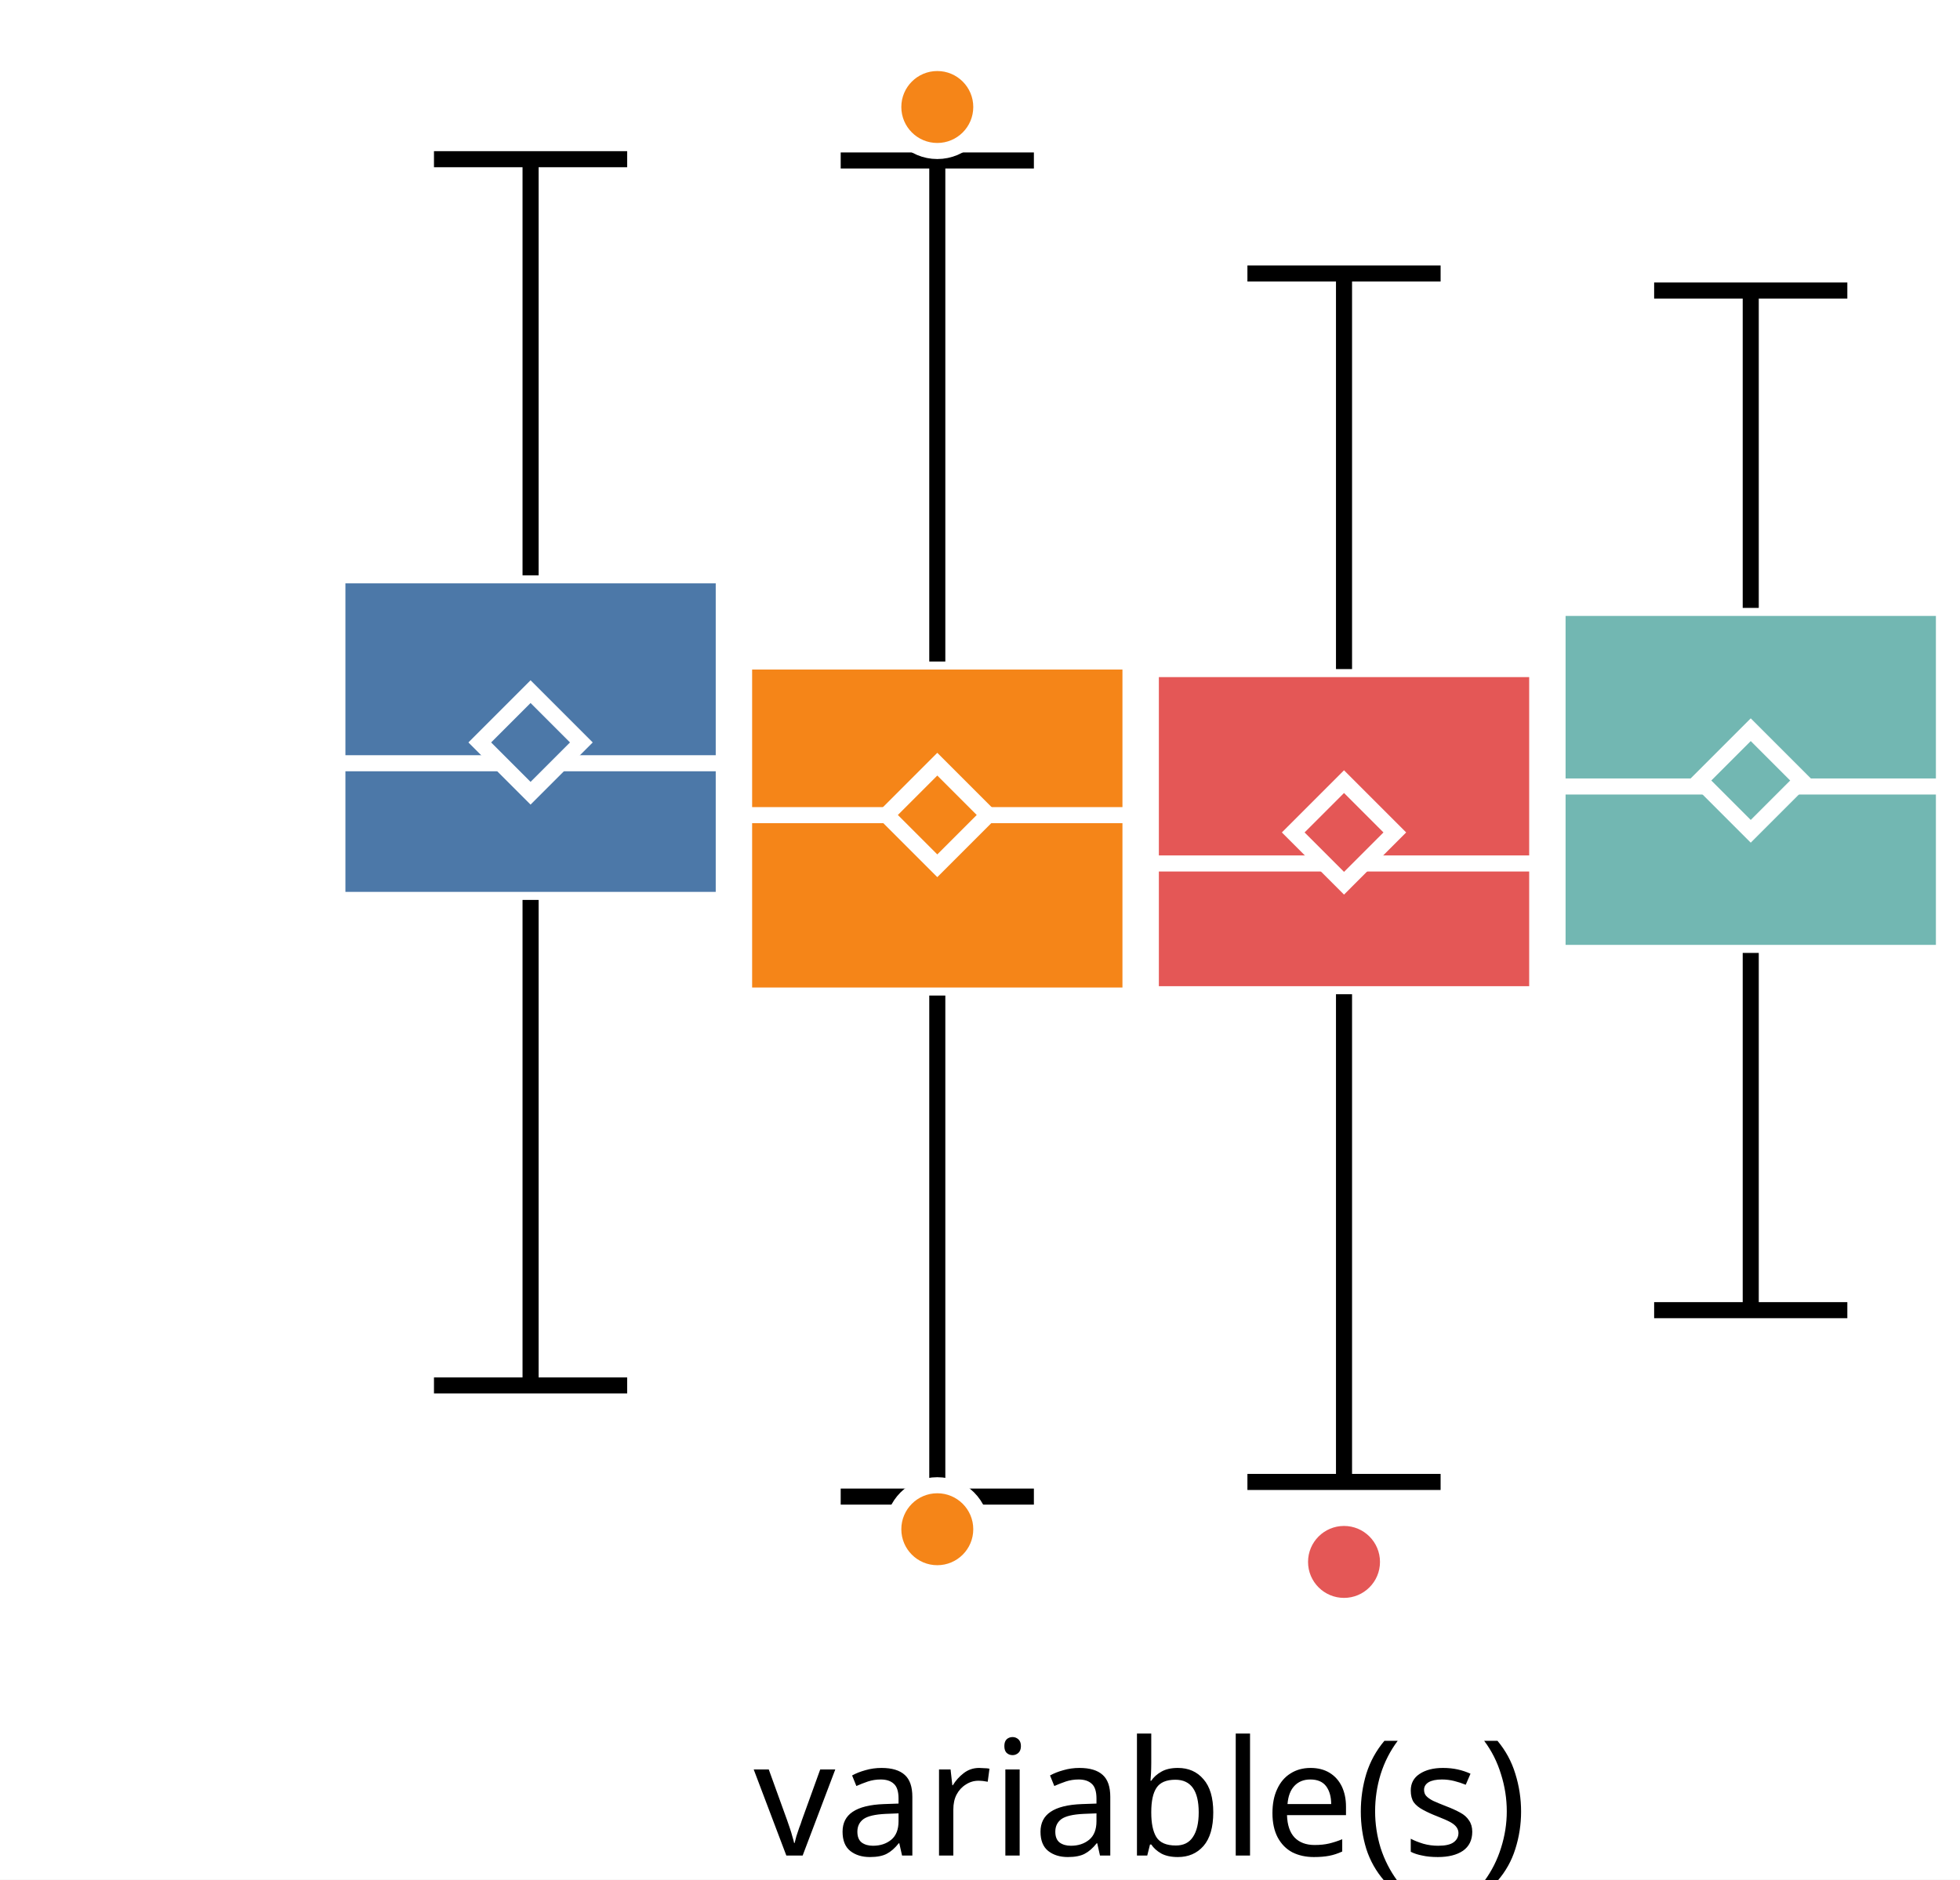
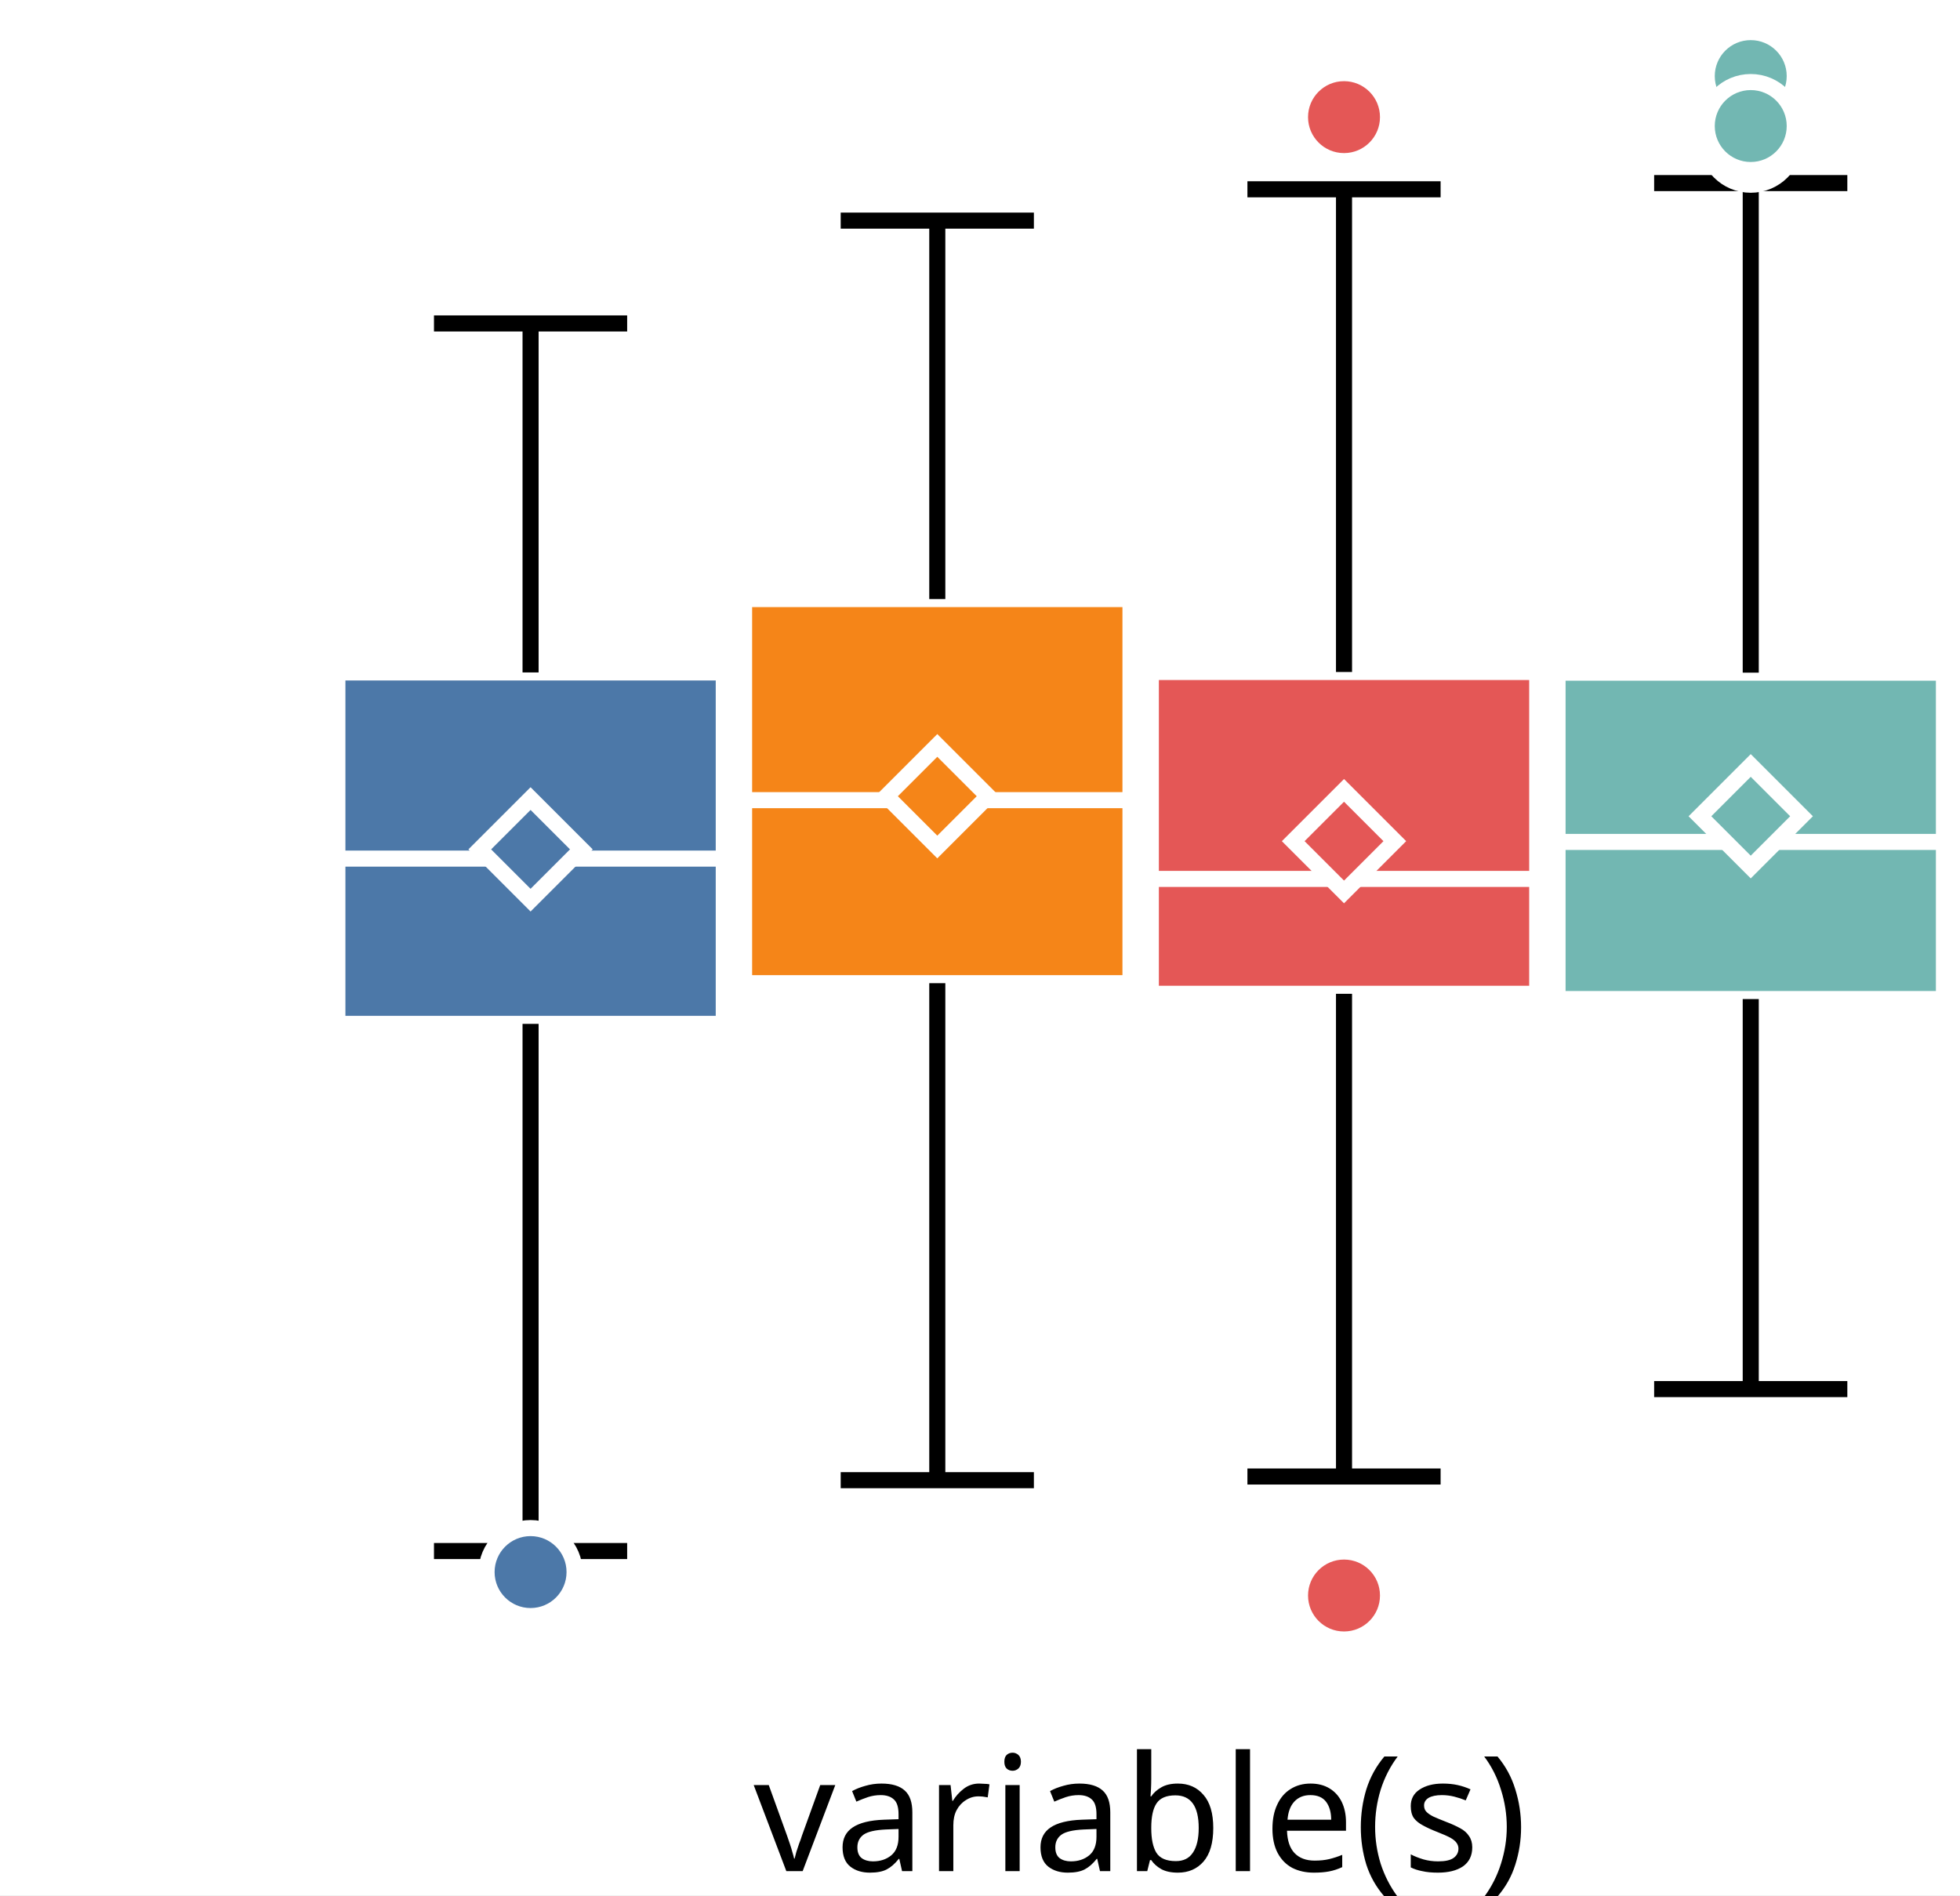
- <svg xmlns="http://www.w3.org/2000/svg" version="1.1" class="marks" width="122" height="117" viewBox="0 0 122 117">
-   <rect width="122" height="117" fill="white" />
-   <g fill="none" stroke-miterlimit="10" transform="translate(21,0)">
+ <svg xmlns="http://www.w3.org/2000/svg" version="1.1" class="marks" width="122" height="118" viewBox="0 0 122 118">
+   <rect width="122" height="118" fill="white" />
+   <g fill="none" stroke-miterlimit="10" transform="translate(21,1)">
    <g class="mark-group role-frame root" role="graphics-object" aria-roledescription="group mark container">
      <g transform="translate(0,0)">
        <path class="background" aria-hidden="true" d="M0,0h100v100h-100Z" />
        <g>
          <g class="mark-group role-axis" role="graphics-symbol" aria-roledescription="axis" aria-label="X-axis for a discrete scale with 1 value: variable(s)">
            <g transform="translate(0.5,100.5)">
              <path class="background" aria-hidden="true" d="M0,0h0v0h0Z" pointer-events="none" />
              <g>
                <g class="mark-rule role-axis-tick" pointer-events="none">
                  <line transform="translate(50,0)" x2="0" y2="5" stroke="white" stroke-width="1.01" opacity="1" />
                </g>
                <g class="mark-text role-axis-label" pointer-events="none">
                  <text text-anchor="middle" transform="translate(49.5,15)" font-family="sans-serif" font-size="10px" font-style="normal" font-weight="400" fill="black" opacity="1">variable(s)</text>
                </g>
              </g>
              <path class="foreground" aria-hidden="true" d="" pointer-events="none" display="none" />
            </g>
          </g>
          <g class="mark-group role-axis" role="graphics-symbol" aria-roledescription="axis" aria-label="Y-axis for a linear scale with values from −3 to 3">
            <g transform="translate(0.5,0.5)">
              <path class="background" aria-hidden="true" d="M0,0h0v0h0Z" pointer-events="none" />
              <g>
                <g class="mark-rule role-axis-tick" pointer-events="none">
                  <line transform="translate(0,83)" x2="-5" y2="0" stroke="white" stroke-width="1.01" opacity="1" />
                  <line transform="translate(0,50)" x2="-5" y2="0" stroke="white" stroke-width="1.01" opacity="1" />
                  <line transform="translate(0,17)" x2="-5" y2="0" stroke="white" stroke-width="1.01" opacity="1" />
                </g>
                <g class="mark-text role-axis-label" pointer-events="none">
                  <text text-anchor="end" transform="translate(-7,86.33333)" font-family="sans-serif" font-size="10px" font-style="normal" font-weight="400" fill="white" opacity="1">−2</text>
                  <text text-anchor="end" transform="translate(-7,53)" font-family="sans-serif" font-size="10px" font-style="normal" font-weight="400" fill="white" opacity="1">0</text>
                  <text text-anchor="end" transform="translate(-7,19.66667)" font-family="sans-serif" font-size="10px" font-style="normal" font-weight="400" fill="white" opacity="1">2</text>
                </g>
              </g>
              <path class="foreground" aria-hidden="true" d="" pointer-events="none" display="none" />
            </g>
          </g>
          <g class="mark-group role-scope" role="graphics-object" aria-roledescription="group mark container">
            <g transform="translate(0,0)">
              <path class="background" aria-hidden="true" d="M0,0h0v0h0Z" />
              <g>
                <g class="mark-rect role-mark" role="graphics-symbol" aria-roledescription="rect mark container">
-                   <path d="M0,35.811h24.051v20.205h-24.051Z" fill="#4c78a8" stroke="white" stroke-width="1" opacity="1" />
-                   <path d="M25.316,41.177h24.051v20.792h-24.051Z" fill="#f58518" stroke="white" stroke-width="1" opacity="1" />
-                   <path d="M50.633,41.647h24.051v20.239h-24.051Z" fill="#e45756" stroke="white" stroke-width="1" opacity="1" />
-                   <path d="M75.949,37.839h24.051v21.476h-24.051Z" fill="#72b7b2" stroke="white" stroke-width="1" opacity="1" />
+                   <path d="M0,40.867h24.051v21.881h-24.051Z" fill="#4c78a8" stroke="white" stroke-width="1" opacity="1" />
+                   <path d="M25.316,36.299h24.051v23.915h-24.051Z" fill="#f58518" stroke="white" stroke-width="1" opacity="1" />
+                   <path d="M50.633,40.839h24.051v20.036h-24.051Z" fill="#e45756" stroke="white" stroke-width="1" opacity="1" />
+                   <path d="M75.949,40.881h24.051v20.321h-24.051Z" fill="#72b7b2" stroke="white" stroke-width="1" opacity="1" />
                </g>
                <g class="mark-rule role-mark" role="graphics-symbol" aria-roledescription="rule mark container">
-                   <line transform="translate(0,47.50882)" x2="24.051" y2="0" fill="#4c78a8" stroke="white" stroke-width="1" opacity="1" />
-                   <line transform="translate(25.31646,50.73967)" x2="24.051" y2="0" fill="#f58518" stroke="white" stroke-width="1" opacity="1" />
-                   <line transform="translate(50.63291,53.74755)" x2="24.051" y2="0" fill="#e45756" stroke="white" stroke-width="1" opacity="1" />
-                   <line transform="translate(75.94937,48.95596)" x2="24.051" y2="0" fill="#72b7b2" stroke="white" stroke-width="1" opacity="1" />
+                   <line transform="translate(0,52.4582)" x2="24.051" y2="0" fill="#4c78a8" stroke="white" stroke-width="1" opacity="1" />
+                   <line transform="translate(25.31646,48.81877)" x2="24.051" y2="0" fill="#f58518" stroke="white" stroke-width="1" opacity="1" />
+                   <line transform="translate(50.63291,53.72231)" x2="24.051" y2="0" fill="#e45756" stroke="white" stroke-width="1" opacity="1" />
+                   <line transform="translate(75.94937,51.41938)" x2="24.051" y2="0" fill="#72b7b2" stroke="white" stroke-width="1" opacity="1" />
                </g>
                <g class="mark-symbol role-mark" role="graphics-symbol" aria-roledescription="symbol mark container">
-                   <path transform="translate(12.02532,46.21375)" d="M-3.162,0L0,-3.162L3.162,0L0,3.162Z" fill="#4c78a8" stroke="white" stroke-width="1" opacity="1" />
-                   <path transform="translate(37.34177,50.72929)" d="M-3.162,0L0,-3.162L3.162,0L0,3.162Z" fill="#f58518" stroke="white" stroke-width="1" opacity="1" />
-                   <path transform="translate(62.65823,51.81615)" d="M-3.162,0L0,-3.162L3.162,0L0,3.162Z" fill="#e45756" stroke="white" stroke-width="1" opacity="1" />
-                   <path transform="translate(87.97468,48.58313)" d="M-3.162,0L0,-3.162L3.162,0L0,3.162Z" fill="#72b7b2" stroke="white" stroke-width="1" opacity="1" />
+                   <path transform="translate(12.02532,51.88244)" d="M-3.162,0L0,-3.162L3.162,0L0,3.162Z" fill="#4c78a8" stroke="white" stroke-width="1" opacity="1" />
+                   <path transform="translate(37.34177,48.57352)" d="M-3.162,0L0,-3.162L3.162,0L0,3.162Z" fill="#f58518" stroke="white" stroke-width="1" opacity="1" />
+                   <path transform="translate(62.65823,51.37187)" d="M-3.162,0L0,-3.162L3.162,0L0,3.162Z" fill="#e45756" stroke="white" stroke-width="1" opacity="1" />
+                   <path transform="translate(87.97468,49.82082)" d="M-3.162,0L0,-3.162L3.162,0L0,3.162Z" fill="#72b7b2" stroke="white" stroke-width="1" opacity="1" />
                </g>
                <g class="mark-rule role-mark" role="graphics-symbol" aria-roledescription="rule mark container">
-                   <line transform="translate(12.02532,56.0163)" x2="0" y2="30.221" fill="#4c78a8" stroke="black" stroke-width="1" stroke-dasharray="0" opacity="1" />
-                   <line transform="translate(37.34177,61.9687)" x2="0" y2="31.188" fill="#f58518" stroke="black" stroke-width="1" stroke-dasharray="0" opacity="1" />
-                   <line transform="translate(62.65823,61.88636)" x2="0" y2="30.358" fill="#e45756" stroke="black" stroke-width="1" stroke-dasharray="0" opacity="1" />
-                   <line transform="translate(87.97468,59.31549)" x2="0" y2="22.237" fill="#72b7b2" stroke="black" stroke-width="1" stroke-dasharray="0" opacity="1" />
+                   <line transform="translate(12.02532,62.74773)" x2="0" y2="32.821" fill="#4c78a8" stroke="black" stroke-width="1" stroke-dasharray="0" opacity="1" />
+                   <line transform="translate(37.34177,60.21421)" x2="0" y2="30.944" fill="#f58518" stroke="black" stroke-width="1" stroke-dasharray="0" opacity="1" />
+                   <line transform="translate(62.65823,60.87531)" x2="0" y2="30.054" fill="#e45756" stroke="black" stroke-width="1" stroke-dasharray="0" opacity="1" />
+                   <line transform="translate(87.97468,61.20204)" x2="0" y2="24.285" fill="#72b7b2" stroke="black" stroke-width="1" stroke-dasharray="0" opacity="1" />
                </g>
                <g class="mark-rule role-mark" role="graphics-symbol" aria-roledescription="rule mark container">
-                   <line transform="translate(12.02532,35.8111)" x2="0" y2="-25.902" fill="#4c78a8" stroke="black" stroke-width="1" stroke-dasharray="0" opacity="1" />
-                   <line transform="translate(37.34177,41.1767)" x2="0" y2="-31.188" fill="#f58518" stroke="black" stroke-width="1" stroke-dasharray="0" opacity="1" />
-                   <line transform="translate(62.65823,41.64739)" x2="0" y2="-24.624" fill="#e45756" stroke="black" stroke-width="1" stroke-dasharray="0" opacity="1" />
-                   <line transform="translate(87.97468,37.83935)" x2="0" y2="-19.755" fill="#72b7b2" stroke="black" stroke-width="1" stroke-dasharray="0" opacity="1" />
+                   <line transform="translate(12.02532,40.86683)" x2="0" y2="-21.729" fill="#4c78a8" stroke="black" stroke-width="1" stroke-dasharray="0" opacity="1" />
+                   <line transform="translate(37.34177,36.29929)" x2="0" y2="-23.563" fill="#f58518" stroke="black" stroke-width="1" stroke-dasharray="0" opacity="1" />
+                   <line transform="translate(62.65823,40.83949)" x2="0" y2="-30.054" fill="#e45756" stroke="black" stroke-width="1" stroke-dasharray="0" opacity="1" />
+                   <line transform="translate(87.97468,40.88077)" x2="0" y2="-30.482" fill="#72b7b2" stroke="black" stroke-width="1" stroke-dasharray="0" opacity="1" />
                </g>
                <g class="mark-rule role-mark lower_fence" role="graphics-symbol" aria-roledescription="rule mark container">
-                   <line transform="translate(6.012658,86.23694)" x2="12.025" y2="0" fill="#4c78a8" stroke="black" stroke-width="1" opacity="1" />
-                   <line transform="translate(31.32911,93.1567)" x2="12.025" y2="0" fill="#f58518" stroke="black" stroke-width="1" opacity="1" />
-                   <line transform="translate(56.64557,92.24482)" x2="12.025" y2="0" fill="#e45756" stroke="black" stroke-width="1" opacity="1" />
-                   <line transform="translate(81.96203,81.55258)" x2="12.025" y2="0" fill="#72b7b2" stroke="black" stroke-width="1" opacity="1" />
+                   <line transform="translate(6.012658,95.56908)" x2="12.025" y2="0" fill="#4c78a8" stroke="black" stroke-width="1" opacity="1" />
+                   <line transform="translate(31.32911,91.15781)" x2="12.025" y2="0" fill="#f58518" stroke="black" stroke-width="1" opacity="1" />
+                   <line transform="translate(56.64557,90.92904)" x2="12.025" y2="0" fill="#e45756" stroke="black" stroke-width="1" opacity="1" />
+                   <line transform="translate(81.96203,85.48707)" x2="12.025" y2="0" fill="#72b7b2" stroke="black" stroke-width="1" opacity="1" />
                </g>
                <g class="mark-rule role-mark upper_fence" role="graphics-symbol" aria-roledescription="rule mark container">
-                   <line transform="translate(6.012658,9.909367)" x2="12.025" y2="0" fill="#4c78a8" stroke="black" stroke-width="1" opacity="1" />
-                   <line transform="translate(31.32911,9.988702)" x2="12.025" y2="0" fill="#f58518" stroke="black" stroke-width="1" opacity="1" />
-                   <line transform="translate(56.64557,17.02293)" x2="12.025" y2="0" fill="#e45756" stroke="black" stroke-width="1" opacity="1" />
-                   <line transform="translate(81.96203,18.0839)" x2="12.025" y2="0" fill="#72b7b2" stroke="black" stroke-width="1" opacity="1" />
+                   <line transform="translate(6.012658,19.13825)" x2="12.025" y2="0" fill="#4c78a8" stroke="black" stroke-width="1" opacity="1" />
+                   <line transform="translate(31.32911,12.7362)" x2="12.025" y2="0" fill="#f58518" stroke="black" stroke-width="1" opacity="1" />
+                   <line transform="translate(56.64557,10.78576)" x2="12.025" y2="0" fill="#e45756" stroke="black" stroke-width="1" opacity="1" />
+                   <line transform="translate(81.96203,10.39887)" x2="12.025" y2="0" fill="#72b7b2" stroke="black" stroke-width="1" opacity="1" />
                </g>
              </g>
              <path class="foreground" aria-hidden="true" d="" display="none" />
            </g>
          </g>
          <g class="mark-group role-scope" role="graphics-object" aria-roledescription="group mark container">
            <g transform="translate(0,0)">
              <path class="background" aria-hidden="true" d="M0,0h0v0h0Z" />
              <g>
                <g class="mark-symbol role-mark" role="graphics-symbol" aria-roledescription="symbol mark container">
-                   <path transform="translate(37.34177,6.66028)" d="M2.739,0A2.739,2.739,0,1,1,-2.739,0A2.739,2.739,0,1,1,2.739,0" fill="#f58518" stroke="white" stroke-width="1" opacity="1" />
-                   <path transform="translate(37.34177,95.18864)" d="M2.739,0A2.739,2.739,0,1,1,-2.739,0A2.739,2.739,0,1,1,2.739,0" fill="#f58518" stroke="white" stroke-width="1" opacity="1" />
-                   <path transform="translate(62.65823,97.22329)" d="M2.739,0A2.739,2.739,0,1,1,-2.739,0A2.739,2.739,0,1,1,2.739,0" fill="#e45756" stroke="white" stroke-width="1" opacity="1" />
+                   <path transform="translate(12.02532,96.87916)" d="M2.739,0A2.739,2.739,0,1,1,-2.739,0A2.739,2.739,0,1,1,2.739,0" fill="#4c78a8" stroke="white" stroke-width="1" opacity="1" />
+                   <path transform="translate(62.65823,5.713948)" d="M2.739,0A2.739,2.739,0,1,1,-2.739,0A2.739,2.739,0,1,1,2.739,0" fill="#e45756" stroke="white" stroke-width="1" opacity="1" />
+                   <path transform="translate(62.65823,6.292432)" d="M2.739,0A2.739,2.739,0,1,1,-2.739,0A2.739,2.739,0,1,1,2.739,0" fill="#e45756" stroke="white" stroke-width="1" opacity="1" />
+                   <path transform="translate(62.65823,98.33859)" d="M2.739,0A2.739,2.739,0,1,1,-2.739,0A2.739,2.739,0,1,1,2.739,0" fill="#e45756" stroke="white" stroke-width="1" opacity="1" />
+                   <path transform="translate(87.97468,3.736502)" d="M2.739,0A2.739,2.739,0,1,1,-2.739,0A2.739,2.739,0,1,1,2.739,0" fill="#72b7b2" stroke="white" stroke-width="1" opacity="1" />
+                   <path transform="translate(87.97468,7.762734)" d="M2.739,0A2.739,2.739,0,1,1,-2.739,0A2.739,2.739,0,1,1,2.739,0" fill="#72b7b2" stroke="white" stroke-width="1" opacity="1" />
+                   <path transform="translate(87.97468,6.84695)" d="M2.739,0A2.739,2.739,0,1,1,-2.739,0A2.739,2.739,0,1,1,2.739,0" fill="#72b7b2" stroke="white" stroke-width="1" opacity="1" />
                </g>
              </g>
              <path class="foreground" aria-hidden="true" d="" display="none" />
            </g>
          </g>
        </g>
        <path class="foreground" aria-hidden="true" d="" display="none" />
      </g>
    </g>
  </g>
</svg>
